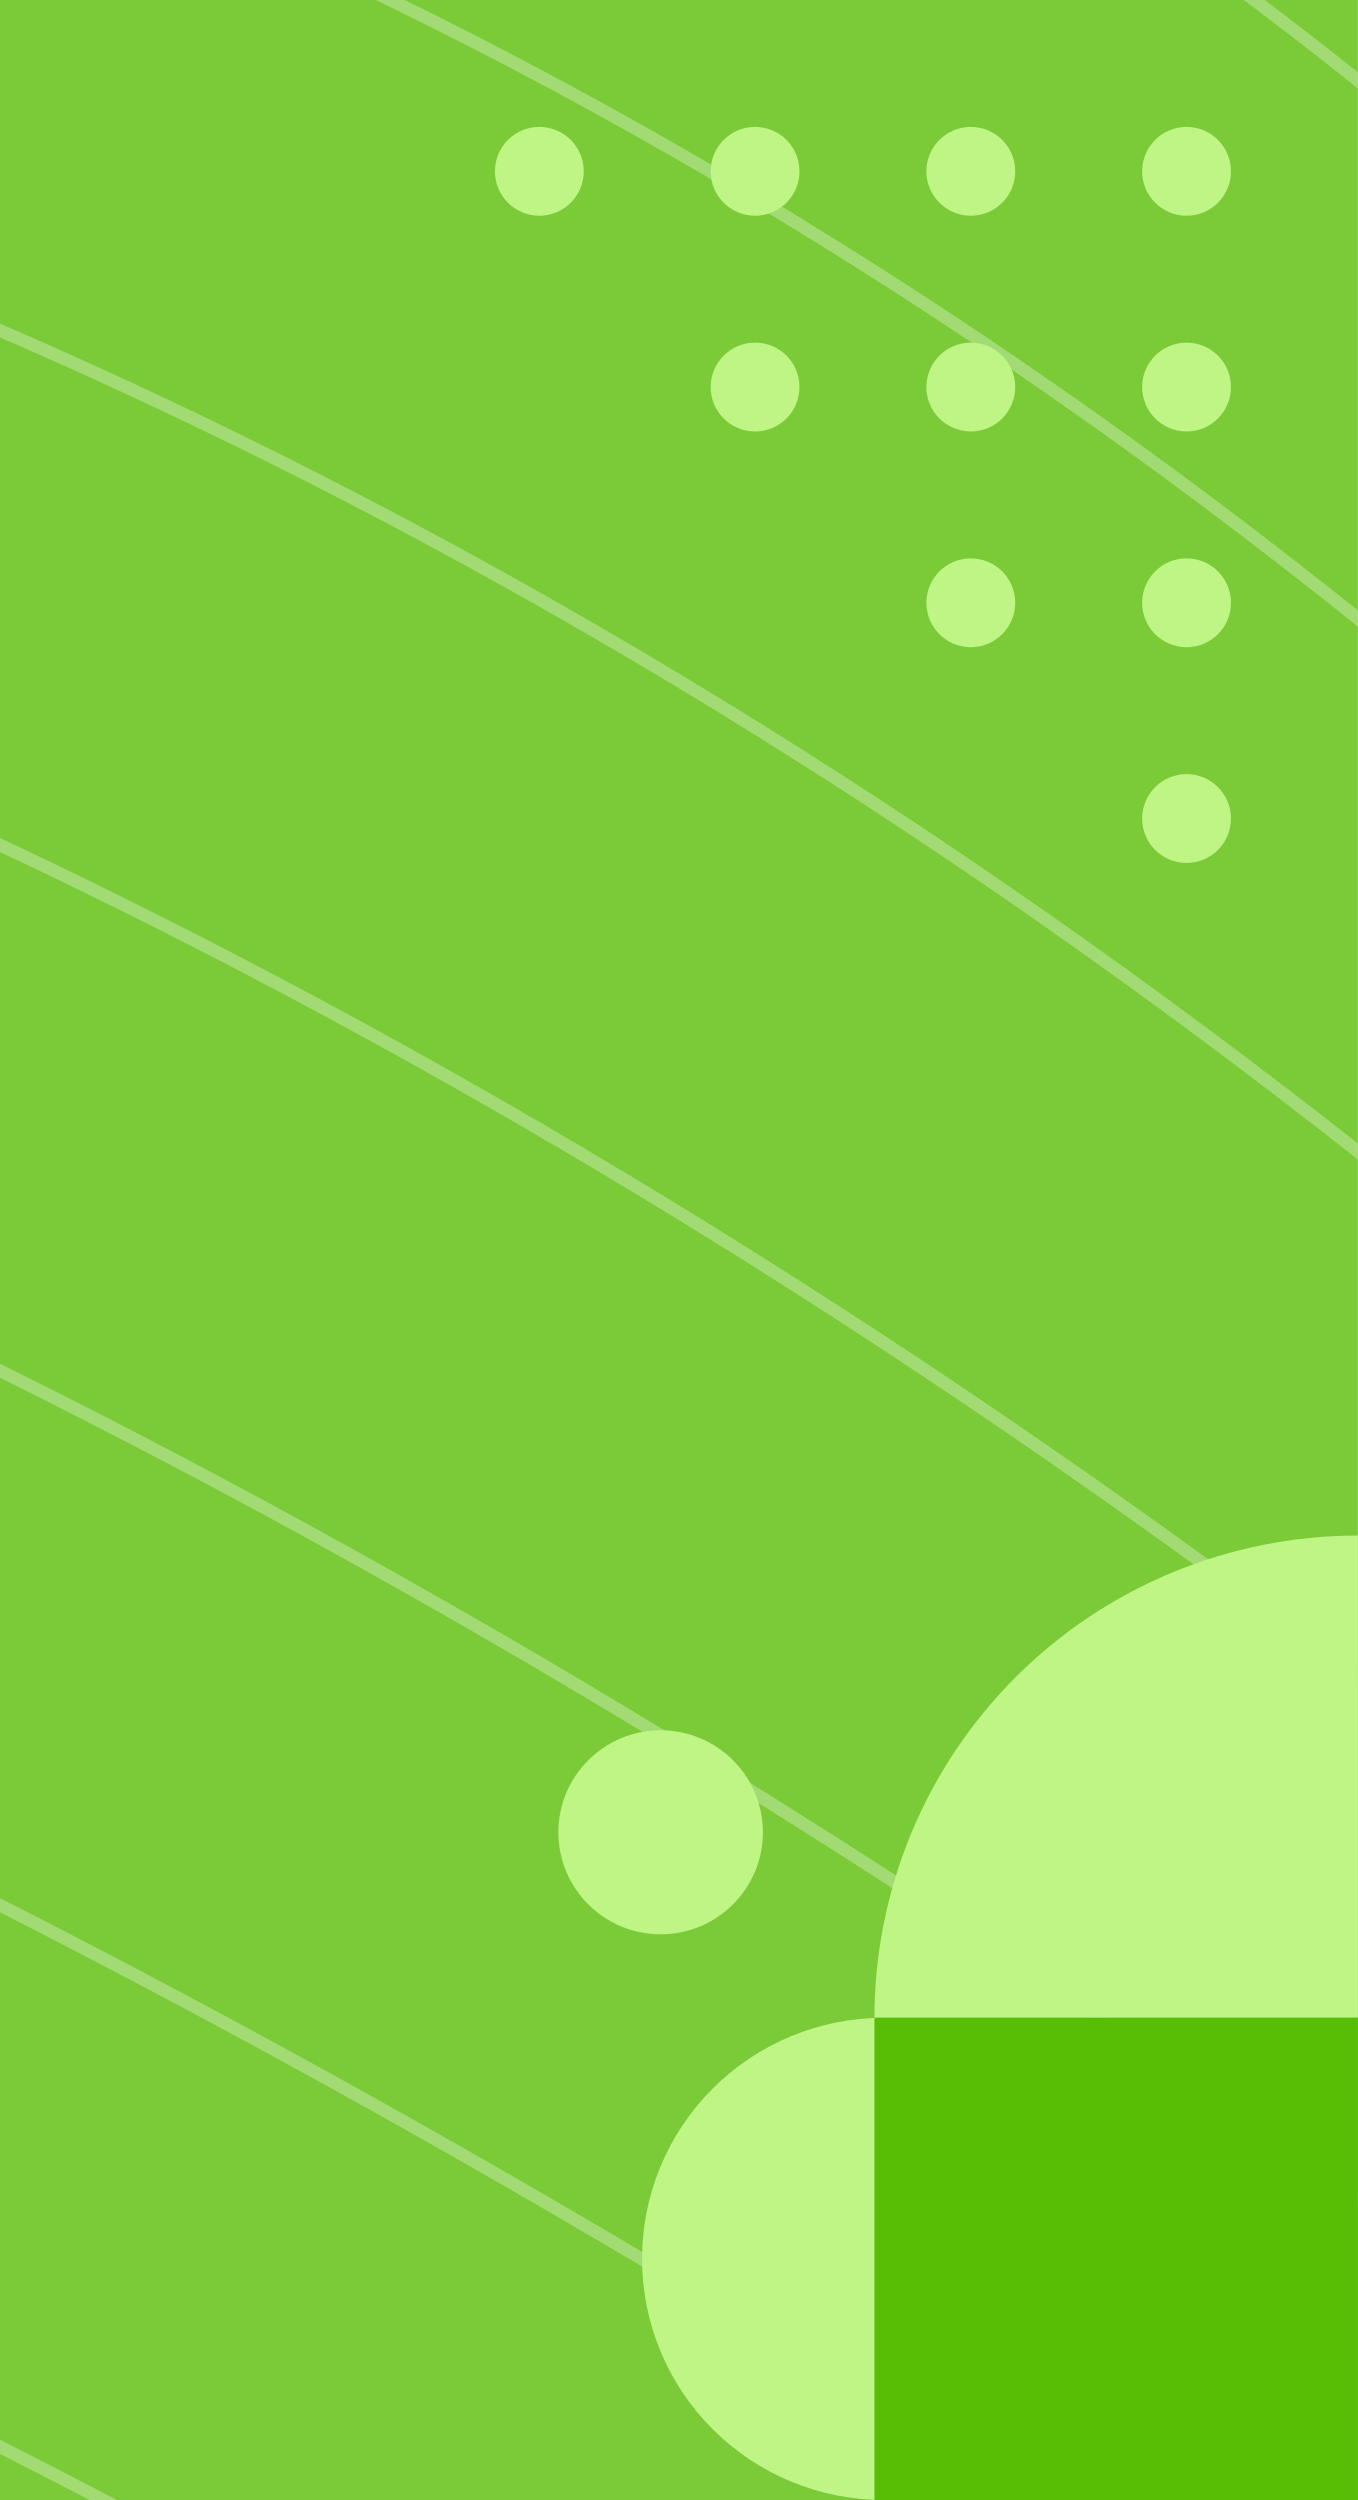
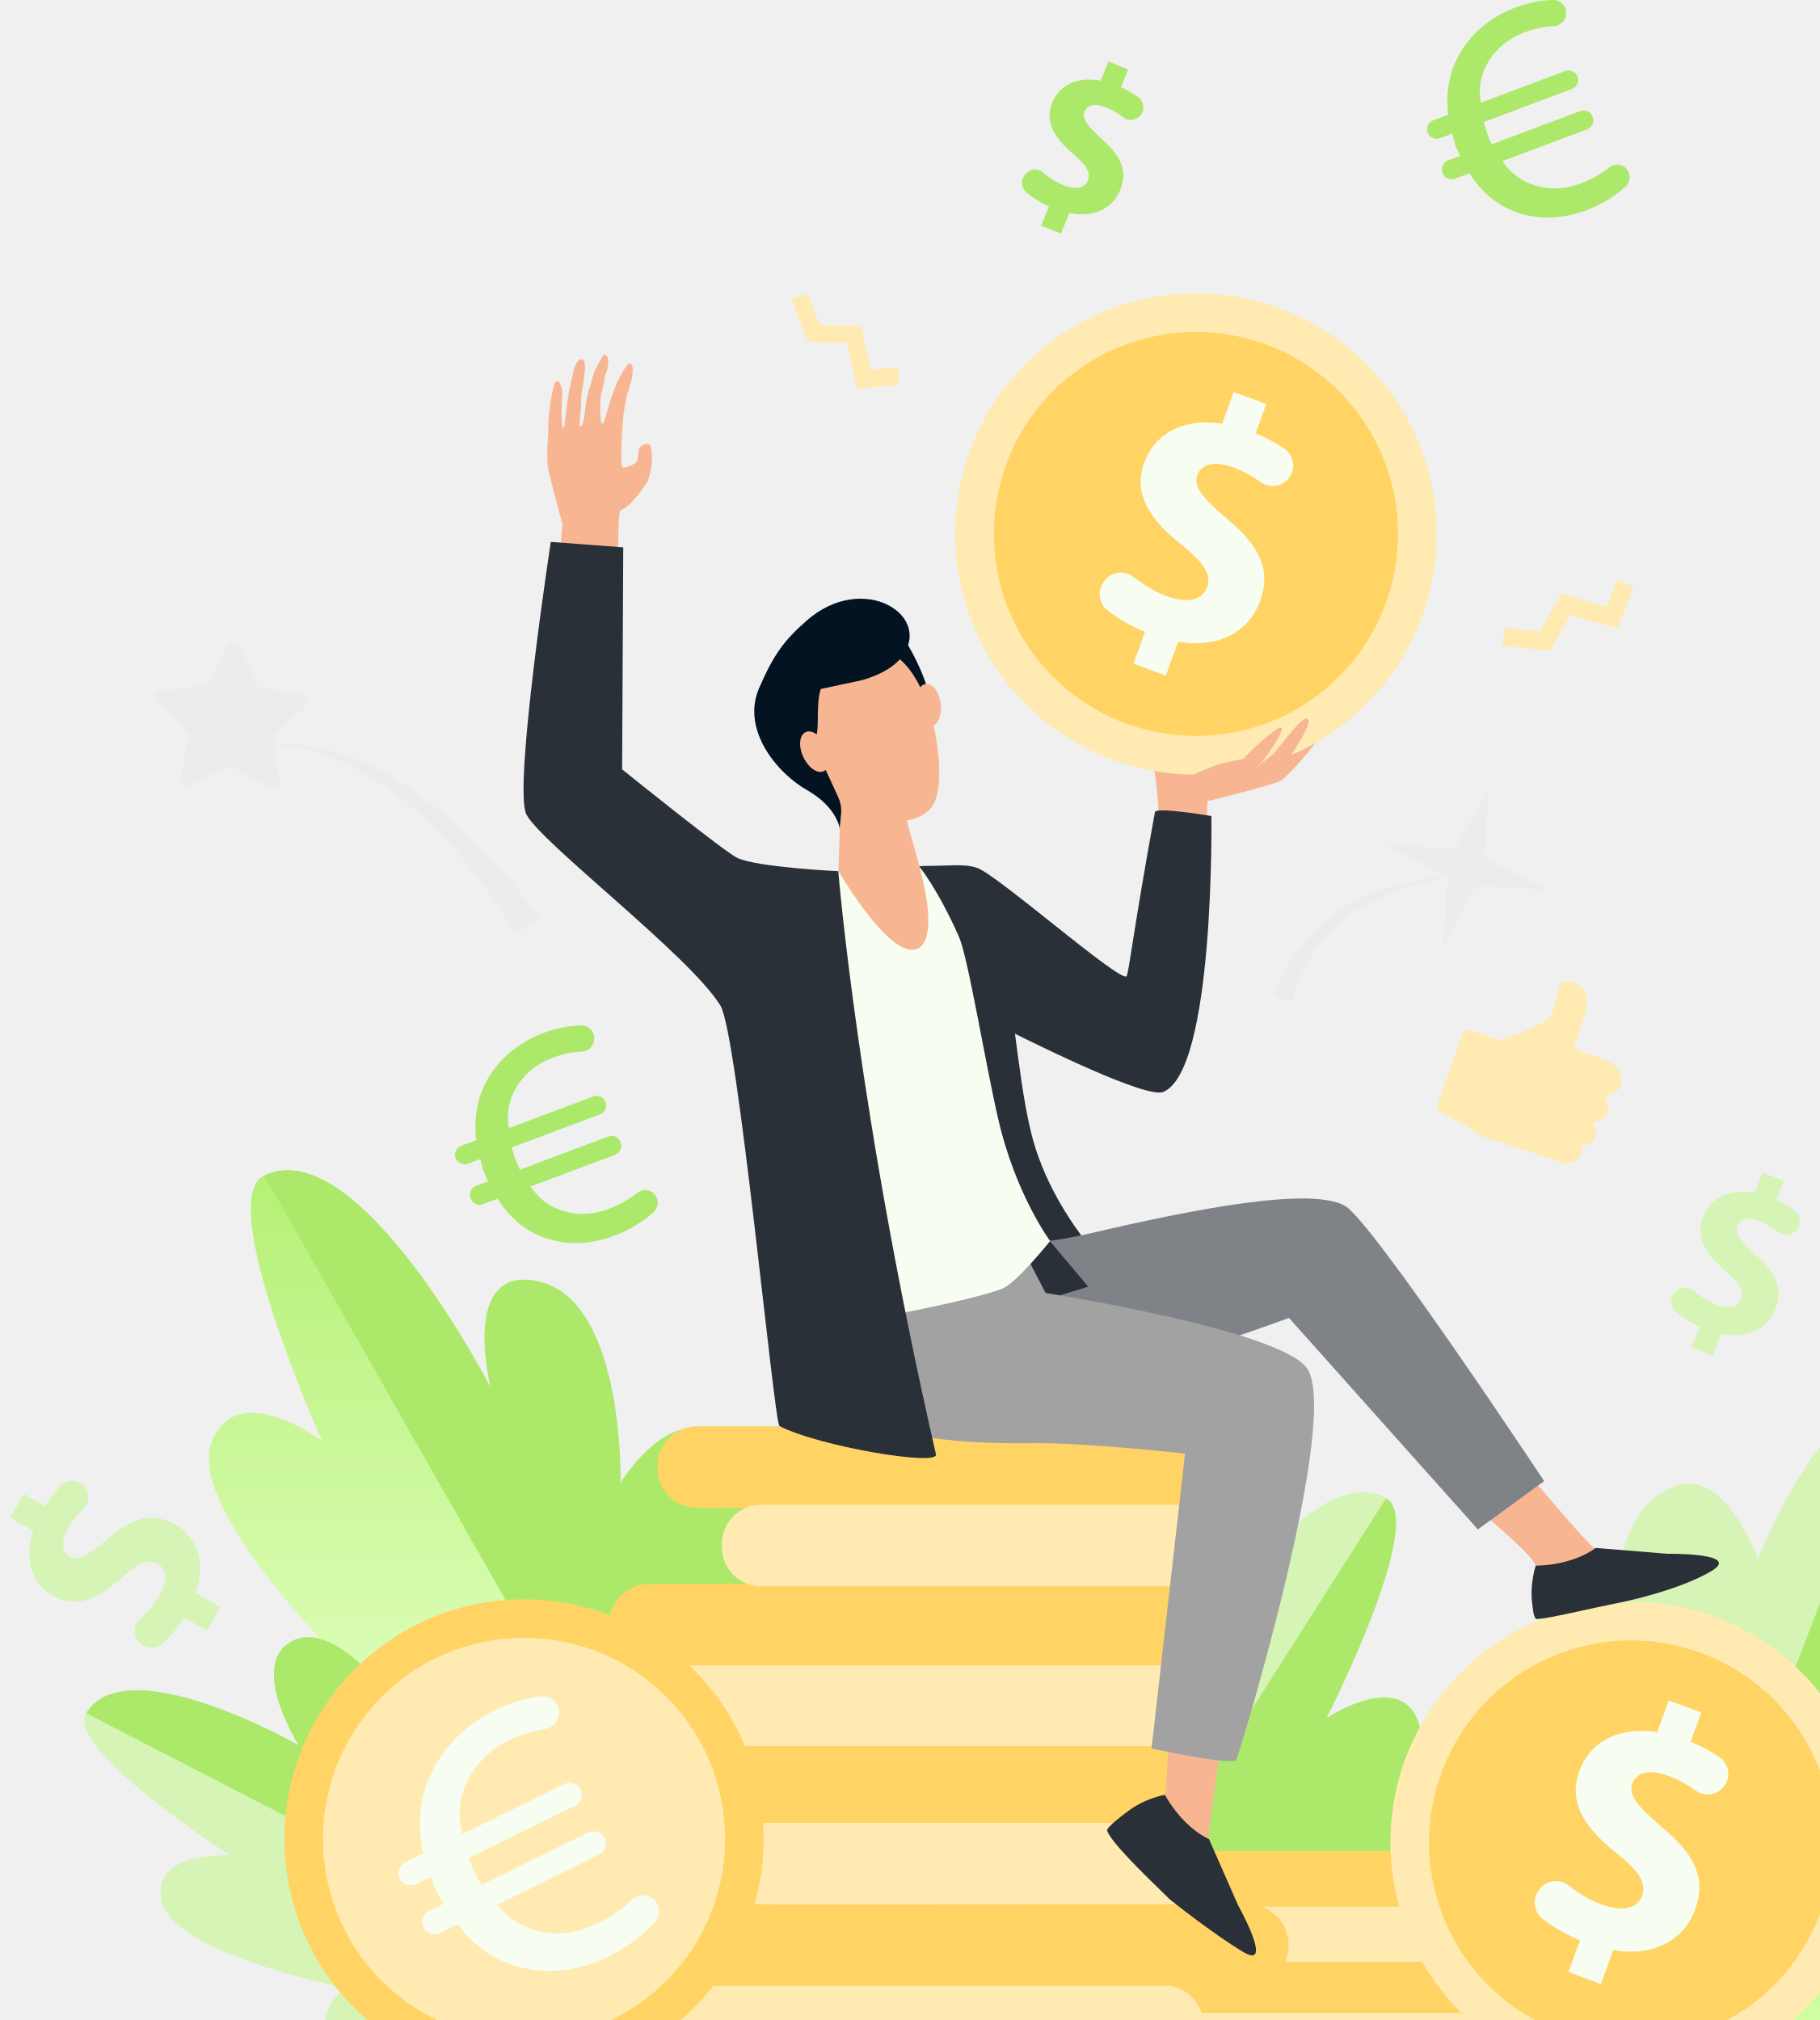
- <svg xmlns="http://www.w3.org/2000/svg" width="107" height="197" viewBox="0 0 107 197" fill="none">
-   <g clip-path="url(#clip0_1597_11070)">
-     <rect width="107" height="197" fill="#7ACB37" />
-     <g opacity="0.3">
-       <path d="M-1277.22 -147.265C-1135.15 -164.358 -838.718 -168.689 -789.489 -49.264C-727.953 100.018 -629.952 150.158 -429.391 -13.938C-228.829 -178.033 311.319 -632.715 262.318 -290.849C213.317 51.017 305.621 -131.311 436.669 -98.264" stroke="white" />
-       <path d="M-1249.87 194.601C-914.84 292.602 -1057.28 388.325 -766.698 282.346C-476.112 176.368 -325.691 172.949 100.502 390.604C526.694 608.258 487.95 411.116 567.718 220.81" stroke="white" />
-       <path d="M-1275.92 -134.211C-1132.64 -148.157 -848.028 -149.975 -799.115 -35.145C-738.481 108.12 -643.383 155.75 -445.453 -3.054C-240.605 -164.382 280.984 -597.575 254.612 -261.624C228.239 74.327 314.303 -108.707 442.909 -86.296" stroke="white" />
-       <path d="M-1274.61 -121.068C-1130.13 -131.867 -857.336 -131.172 -808.74 -20.937C-749.008 116.311 -656.813 161.432 -461.515 7.918C-252.38 -150.642 250.651 -562.346 246.906 -232.31C243.162 97.726 322.985 -86.013 449.15 -74.238" stroke="white" />
-       <path d="M-1273.31 -107.826C-1127.61 -115.477 -866.645 -112.27 -818.365 -6.629C-759.535 124.602 -670.243 167.214 -477.577 18.99C-264.155 -136.803 220.317 -527.018 239.201 -202.897C258.085 121.224 331.668 -63.22 455.391 -62.081" stroke="white" />
-       <path d="M-1272.01 -94.472C-1125.1 -98.976 -875.955 -93.257 -827.99 7.789C-770.063 133.004 -683.674 173.106 -493.64 30.173C-275.931 -122.852 189.983 -491.579 231.495 -173.373C273.007 144.834 340.349 -40.316 461.63 -49.812" stroke="white" />
-       <path d="M-1270.71 -80.993C-1122.58 -82.35 -885.263 -74.118 -837.615 22.333C-780.59 141.531 -697.104 179.123 -509.702 41.481C-287.706 -108.777 159.65 -456.015 223.79 -143.723C287.931 168.569 349.032 -17.287 467.871 -37.419" stroke="white" />
-       <path d="M-1269.4 -67.376C-1120.07 -65.586 -894.572 -54.841 -847.24 37.015C-791.117 150.197 -710.534 185.279 -525.764 52.928C-299.481 -94.563 129.316 -420.312 216.085 -113.935C302.854 192.442 357.715 5.88 474.112 -24.887" stroke="white" />
-       <path d="M-1268.1 -53.602C-1117.55 -48.664 -903.881 -35.407 -856.865 51.854C-801.644 159.019 -723.964 191.592 -541.826 64.531C-311.256 -80.192 98.983 -384.452 208.38 -83.99C317.777 216.472 366.398 29.205 480.353 -12.198" stroke="white" />
-       <path d="M-1266.8 -39.65C-1115.04 -31.565 -913.19 -15.796 -866.49 66.871C-812.172 168.02 -737.395 198.082 -557.889 76.313C-323.032 -65.643 68.648 -348.415 200.674 -53.868C332.699 240.68 375.079 52.708 486.593 0.668" stroke="white" />
-       <path d="M-1265.5 -25.497C-1112.52 -14.264 -922.499 4.018 -876.115 82.089C-822.698 177.222 -750.825 204.774 -573.95 88.296C-334.807 -50.892 38.315 -312.175 192.969 -23.543C347.622 265.089 383.762 76.412 492.834 13.737" stroke="white" />
-       <path d="M-1264.19 -11.112C-1110.01 3.268 -931.809 24.062 -885.741 97.539C-833.226 186.654 -764.256 211.697 -590.013 100.51C-346.583 -35.911 7.98 -275.706 185.262 7.012C362.544 289.73 392.444 100.347 499.073 27.036" stroke="white" />
-       <path d="M-1262.89 3.536C-1107.5 21.063 -941.117 44.37 -895.366 113.252C-843.753 196.351 -777.686 218.884 -606.075 112.987C-358.358 -20.666 -22.353 -238.972 177.557 37.831C377.467 314.634 401.126 124.546 505.314 40.599" stroke="white" />
-       <path d="M-1261.59 18.488C-1104.98 39.163 -950.426 64.981 -904.99 129.269C-854.28 206.351 -791.116 226.375 -622.137 125.768C-370.133 -5.117 -52.687 -201.934 169.852 68.954C392.39 339.842 409.809 149.048 511.555 54.465" stroke="white" />
-       <path d="M-1260.29 33.79C-1102.47 57.612 -959.736 85.943 -914.616 145.635C-864.808 216.701 -804.547 234.215 -638.2 138.9C-381.909 10.782 -83.021 -164.547 162.146 100.426C407.312 365.399 418.491 173.9 517.795 68.682" stroke="white" />
-       <path d="M-1258.98 49.497C-1099.95 76.466 -969.044 107.31 -924.241 162.407C-875.335 227.457 -817.978 242.461 -654.262 152.436C-393.684 27.085 -113.354 -126.754 154.441 132.304C422.235 391.363 427.173 199.158 524.035 83.303" stroke="white" />
-       <path d="M-1257.68 65.674C-1097.44 95.791 -978.354 129.147 -933.867 179.65C-885.863 238.683 -831.409 251.177 -670.325 166.443C-405.46 43.86 -143.689 -88.491 146.735 164.653C437.158 417.796 435.855 224.886 530.275 98.396" stroke="white" />
-       <path d="M-1256.38 82.395C-1094.93 115.659 -987.663 151.528 -943.492 197.436C-896.391 250.452 -844.84 260.437 -686.387 180.993C-417.236 61.178 -174.023 -49.685 139.028 197.544C452.08 444.773 444.537 251.157 536.515 114.031" stroke="white" />
-       <path d="M-1255.08 99.745C-1092.41 136.156 -996.972 174.537 -953.117 215.85C-906.918 262.85 -858.27 270.325 -702.449 196.173C-429.011 79.124 -204.356 -10.249 131.323 231.065C467.003 472.378 453.22 278.058 542.756 130.296" stroke="white" />
-       <path d="M-1253.78 117.818C-1089.9 157.376 -1006.28 198.27 -962.742 234.988C-917.445 275.971 -871.7 280.936 -718.511 212.075C-440.786 97.794 -234.69 29.909 123.618 265.308C481.926 500.707 461.902 305.681 548.997 147.283" stroke="white" />
-       <path d="M-1252.47 136.712C-1087.38 179.418 -1015.59 222.824 -972.368 254.947C-927.972 289.914 -885.131 292.369 -734.574 228.798C-452.562 117.285 -265.024 70.889 115.912 300.373C496.848 529.857 470.584 334.126 555.237 165.092" stroke="white" />
-       <path d="M-1251.17 165.568C-1084.87 211.422 -1024.9 257.34 -981.992 284.869C-938.499 313.819 -898.561 313.764 -750.636 255.484C-464.337 146.739 -295.358 121.831 108.207 345.401C511.771 568.97 479.267 372.533 561.477 192.863" stroke="white" />
-     </g>
-     <ellipse cx="52.058" cy="144.385" rx="8.058" ry="8.038" fill="#BEF584" />
-     <path d="M68.907 159C68.907 154.01 69.892 149.068 71.806 144.458C73.721 139.848 76.527 135.659 80.064 132.13C83.601 128.601 87.8 125.802 92.422 123.893C97.044 121.983 101.997 121 107 121V159H68.907Z" fill="#BEF584" />
-     <path d="M69.639 197C67.138 197 64.662 196.509 62.351 195.554C60.04 194.599 57.94 193.199 56.172 191.435C54.403 189.671 53 187.576 52.043 185.271C51.086 182.966 50.593 180.495 50.593 178C50.593 175.505 51.086 173.034 52.043 170.729C53 168.424 54.403 166.329 56.172 164.565C57.94 162.801 60.04 161.401 62.351 160.446C64.662 159.491 67.138 159 69.639 159V178V197Z" fill="#BEF584" />
-     <rect x="68.907" y="159" width="38.093" height="38" fill="#58BE05" />
-     <circle cx="42.5" cy="13.5" r="3.5" fill="#BEF584" />
-     <circle cx="59.5" cy="13.5" r="3.5" fill="#BEF584" />
-     <circle cx="76.5" cy="13.5" r="3.5" fill="#BEF584" />
-     <circle cx="93.5" cy="13.5" r="3.5" fill="#BEF584" />
-     <circle cx="59.5" cy="30.5" r="3.5" fill="#BEF584" />
-     <circle cx="76.5" cy="30.5" r="3.5" fill="#BEF584" />
-     <circle cx="93.5" cy="30.5" r="3.5" fill="#BEF584" />
-     <circle cx="76.5" cy="47.5" r="3.5" fill="#BEF584" />
-     <circle cx="93.5" cy="47.5" r="3.5" fill="#BEF584" />
-     <circle cx="93.5" cy="64.5" r="3.5" fill="#BEF584" />
-   </g>
+ <svg xmlns="http://www.w3.org/2000/svg" width="163" height="181" viewBox="0 0 163 181" fill="none">
+   <path d="M18.543 146.104L16.484 144.936C15.92 145.84 15.229 146.656 14.552 147.271C13.987 147.785 13.133 147.773 12.581 147.246L12.518 147.183C11.916 146.606 11.928 145.627 12.556 145.074C13.196 144.51 13.811 143.807 14.288 142.953C14.991 141.723 14.991 140.606 14.125 140.117C13.296 139.652 12.393 140.054 10.937 141.347C8.841 143.217 6.87 144.183 4.762 142.991C2.854 141.912 2.126 139.728 2.979 137.155L0.921 135.987L2.126 133.866L4.034 134.946C4.511 134.18 4.987 133.59 5.439 133.138C5.992 132.573 6.895 132.573 7.46 133.113C8.05 133.678 8.05 134.619 7.46 135.184C7.021 135.611 6.544 136.163 6.117 136.929C5.314 138.334 5.665 139.138 6.268 139.477C6.983 139.878 7.862 139.376 9.606 137.933C11.979 135.874 13.761 135.51 15.706 136.615C17.627 137.707 18.505 140.004 17.526 142.74L19.735 143.995L18.543 146.104Z" fill="#D5F4B5" />
+   <path d="M117.434 179.1C122.617 172.122 126.784 172.059 126.784 172.059C126.784 172.059 128.679 159.797 127.161 154.588C125.655 149.379 118.839 153.948 118.839 153.948C118.839 153.948 127.876 136.226 124.174 134.243C117.27 130.54 106.389 149.329 106.389 149.329C106.389 149.329 108.936 141.058 104.054 141.083C96.686 141.133 96.046 160.098 96.046 160.098C96.046 160.098 94.591 156.358 90.047 158.504C85.152 160.813 83.822 174.695 83.545 185.426H109.338C113.053 183.167 116.066 180.945 117.434 179.1Z" fill="#ACE96B" />
+   <path d="M107.293 147.823C107.293 147.823 107.594 138.397 102.712 138.422C95.344 138.472 96.047 160.098 96.047 160.098C96.047 160.098 92.972 153.973 88.428 156.119C83.445 158.466 82.843 173.816 83.044 185.426H91.616L124.174 134.242C117.271 130.54 107.293 147.823 107.293 147.823Z" fill="#D5F4B5" />
+   <path d="M147.394 184.812C147.394 184.812 170.902 187.523 176.601 185.527C182.299 183.531 178.521 180.343 178.521 180.343C178.521 180.343 190.57 178.8 191.725 175.222C192.892 171.633 187.194 171.62 187.194 171.62C187.194 171.62 199.281 164.956 197.925 162.357C195.402 157.538 181.834 164.115 181.834 164.115C181.834 164.115 186.516 160.349 183.692 158.467C179.437 155.63 171.693 166.286 171.693 166.286C171.693 166.286 172.308 163.575 168.869 163.035C162.694 162.069 147.394 184.812 147.394 184.812Z" fill="url(#paint0_linear_2050_32332)" />
+   <path d="M168.869 161.027C172.308 161.567 171.706 166.273 171.706 166.273C171.706 166.273 179.713 153.559 183.968 156.396C186.792 158.278 182.952 163.575 182.952 163.575C182.952 163.575 195.415 157.525 197.938 162.332L149.653 183.28C151.423 180.645 163.096 160.136 168.869 161.027Z" fill="#D5F4B5" />
+   <path d="M147.244 185.163C147.244 185.163 168.631 170.277 171.719 163.738C174.794 157.199 168.907 157.738 168.907 157.738C168.907 157.738 177.706 146.153 175.622 142.15C173.539 138.146 168.731 143.003 168.731 143.003C168.731 143.003 173.187 127.063 169.836 126.059C163.598 124.176 157.486 144.359 157.486 144.359C157.486 144.359 155.151 133.188 151.172 134.029C145.173 135.284 151.16 151.789 151.16 151.789C151.16 151.789 149.39 146.417 146.039 148.902C140.014 153.345 147.244 185.163 147.244 185.163Z" fill="#ACE96B" />
+   <path d="M140.177 149.128C143.955 147.346 144.708 143.581 144.708 143.581C144.708 143.581 144.733 134.242 150.732 133C154.711 132.171 157.498 139.665 157.498 139.665C157.498 139.665 163.572 124.151 169.823 126.034L147.181 184.899C146.39 181.159 135.684 151.262 140.177 149.128Z" fill="#D5F4B5" />
+   <path d="M140.653 185.199H97.515C96.134 185.199 95.03 184.082 95.03 182.714C95.03 181.334 96.147 180.229 97.515 180.229H140.653C142.034 180.229 143.138 181.346 143.138 182.714C143.138 184.082 142.034 185.199 140.653 185.199Z" fill="#FFEAB2" />
+   <path d="M148.196 180.367H105.058C103.677 180.367 102.573 179.25 102.573 177.882C102.573 176.501 103.69 175.397 105.058 175.397H148.196C149.577 175.397 150.681 176.514 150.681 177.882C150.694 179.25 149.577 180.367 148.196 180.367Z" fill="#FFD464" />
+   <path d="M142.16 175.786H99.021C97.641 175.786 96.536 174.669 96.536 173.301C96.536 171.92 97.653 170.816 99.021 170.816H142.16C143.54 170.816 144.645 171.933 144.645 173.301C144.657 174.669 143.54 175.786 142.16 175.786Z" fill="#FFEAB2" />
+   <path d="M137.126 170.828H93.988C92.607 170.828 91.503 169.711 91.503 168.343C91.503 166.962 92.62 165.858 93.988 165.858H137.126C138.507 165.858 139.612 166.975 139.612 168.343C139.624 169.711 138.507 170.828 137.126 170.828Z" fill="#FFD464" />
+   <path d="M146.126 186.643C158.035 186.643 167.689 176.989 167.689 165.08C167.689 153.172 158.035 143.518 146.126 143.518C134.218 143.518 124.563 153.172 124.563 165.08C124.563 176.989 134.218 186.643 146.126 186.643Z" fill="#FFEAB2" />
+   <path d="M162.645 172.478C166.725 163.353 162.636 152.648 153.511 148.567C144.386 144.487 133.681 148.577 129.6 157.702C125.52 166.827 129.61 177.532 138.735 181.612C147.86 185.692 158.565 181.603 162.645 172.478Z" fill="#FFD464" />
+   <path d="M140.515 176.703L141.544 173.866C140.277 173.339 139.109 172.649 138.193 171.934C137.428 171.331 137.264 170.252 137.804 169.448L137.867 169.348C138.469 168.469 139.699 168.281 140.528 168.946C141.381 169.624 142.398 170.252 143.565 170.678C145.272 171.293 146.678 171.055 147.104 169.863C147.519 168.72 146.816 167.666 144.883 166.11C142.071 163.876 140.427 161.591 141.482 158.692C142.435 156.056 145.034 154.676 148.46 155.203L149.489 152.366L152.414 153.433L151.46 156.069C152.527 156.508 153.368 156.985 154.045 157.449C154.874 158.027 155.074 159.156 154.51 159.985C153.92 160.838 152.74 161.052 151.899 160.437C151.271 159.972 150.468 159.495 149.401 159.106C147.456 158.403 146.527 159.006 146.226 159.847C145.862 160.838 146.69 161.842 148.887 163.725C151.987 166.273 152.828 168.432 151.849 171.13C150.882 173.791 148.171 175.385 144.519 174.732L143.414 177.782L140.515 176.703Z" fill="#F7FDF0" />
+   <path d="M68.334 184.322C68.334 184.322 34.81 167.792 29.049 159.182C23.288 150.559 31.76 150.07 31.76 150.07C31.76 150.07 16.799 135.523 18.907 129.398C21.016 123.273 28.86 129.122 28.86 129.122C28.86 129.122 19.133 107.471 23.677 105.325C32.124 101.321 43.972 124.352 43.972 124.352C43.972 124.352 41.424 114.349 47.248 114.676C56.021 115.165 55.657 137.807 55.657 137.807C55.657 137.807 56.649 129.122 61.933 131.946C71.409 137.004 68.334 184.322 68.334 184.322Z" fill="url(#paint1_linear_2050_32332)" />
+   <path d="M63.84 128.444C59.711 126.147 55.594 132.849 55.594 132.849C55.594 132.849 56.008 115.165 47.235 114.675C41.423 114.349 43.959 124.352 43.959 124.352C43.959 124.352 32.111 101.321 23.664 105.324L68.358 183.957C68.685 178.473 72.011 132.987 63.84 128.444Z" fill="#ACE96B" />
+   <path d="M67.467 184.534C67.467 184.534 40.055 187.936 32.951 184.911C25.847 181.874 30.943 178.133 30.943 178.133C30.943 178.133 15.706 175.134 14.526 170.465C13.346 165.795 20.626 166.247 20.626 166.247C20.626 166.247 5.765 156.696 7.723 153.508C11.363 147.571 28.119 157.123 28.119 157.123C28.119 157.123 22.458 151.914 26.224 149.755C31.897 146.492 40.871 160.762 40.871 160.762C40.871 160.762 40.319 157.248 44.762 156.859C52.719 156.156 67.467 184.534 67.467 184.534Z" fill="#D5F4B5" />
+   <path d="M44.925 154.299C40.482 154.688 40.859 160.763 40.859 160.763C40.859 160.763 31.721 143.856 26.048 147.107C22.283 149.266 26.738 156.37 26.738 156.37C26.738 156.37 11.351 147.571 7.711 153.508L67.542 184.384C65.509 180.832 52.368 153.646 44.925 154.299Z" fill="#ACE96B" />
+   <path d="M144.908 51.907L143.929 54.342L139.837 53.2L137.967 56.588L134.766 56.237L134.578 57.856L138.871 58.32L140.64 55.12L144.895 56.3L146.364 52.635L144.908 51.907Z" fill="#FFEAB2" />
+   <path d="M151.541 120.72L152.272 118.892C151.468 118.524 150.718 118.037 150.143 117.55C149.658 117.146 149.576 116.43 149.951 115.924L149.996 115.86C150.408 115.3 151.212 115.199 151.733 115.658C152.263 116.126 152.912 116.558 153.661 116.861C154.749 117.302 155.672 117.183 155.973 116.411C156.266 115.676 155.836 114.969 154.612 113.913C152.839 112.388 151.833 110.863 152.583 108.998C153.259 107.308 154.977 106.463 157.189 106.885L157.92 105.057L159.794 105.82L159.117 107.51C159.803 107.822 160.333 108.153 160.762 108.474C161.283 108.869 161.393 109.613 161 110.137C160.598 110.679 159.83 110.789 159.3 110.367C158.907 110.054 158.386 109.724 157.719 109.448C156.476 108.943 155.855 109.32 155.644 109.862C155.388 110.495 155.9 111.175 157.28 112.443C159.236 114.17 159.73 115.603 159.035 117.33C158.35 119.039 156.558 120.012 154.2 119.507L153.414 121.473L151.541 120.72Z" fill="#D5F4B5" />
+   <path d="M93.276 20.22L93.966 18.504C93.207 18.159 92.5 17.701 91.957 17.244C91.499 16.865 91.422 16.192 91.775 15.717L91.819 15.657C92.207 15.131 92.966 15.036 93.457 15.467C93.958 15.907 94.57 16.313 95.277 16.597C96.304 17.011 97.175 16.899 97.46 16.175C97.736 15.485 97.33 14.82 96.174 13.829C94.501 12.397 93.552 10.965 94.26 9.214C94.898 7.627 96.519 6.833 98.607 7.23L99.297 5.513L101.065 6.229L100.427 7.816C101.074 8.11 101.574 8.42 101.98 8.722C102.471 9.093 102.575 9.792 102.204 10.283C101.824 10.792 101.1 10.896 100.599 10.499C100.229 10.206 99.737 9.895 99.107 9.636C97.934 9.162 97.348 9.516 97.149 10.025C96.908 10.62 97.391 11.258 98.693 12.448C100.539 14.07 101.005 15.416 100.349 17.037C99.702 18.642 98.012 19.556 95.786 19.081L95.044 20.927L93.276 20.22Z" fill="#ACE96B" />
+   <path d="M104.18 185.175H53.511C51.49 185.175 49.858 183.544 49.858 181.523C49.858 179.502 51.49 177.871 53.511 177.871H104.18C106.201 177.871 107.832 179.502 107.832 181.523C107.832 183.544 106.201 185.175 104.18 185.175Z" fill="#FFEAB2" />
+   <path d="M111.797 177.946H64.09C62.07 177.946 60.438 176.314 60.438 174.293C60.438 172.273 62.07 170.641 64.09 170.641H111.797C113.818 170.641 115.45 172.273 115.45 174.293C115.45 176.302 113.818 177.946 111.797 177.946Z" fill="#FFD464" />
+   <path d="M104.995 170.628H59.371C57.401 170.628 55.794 169.034 55.794 167.051V166.888C55.794 164.918 57.388 163.311 59.371 163.311H105.007C106.978 163.311 108.584 164.905 108.584 166.888V167.051C108.572 169.022 106.978 170.628 104.995 170.628Z" fill="#FFEAB2" />
+   <path d="M104.958 163.336H59.108C57.175 163.336 55.594 161.767 55.594 159.822V159.533C55.594 157.6 57.163 156.019 59.108 156.019H104.958C106.89 156.019 108.472 157.588 108.472 159.533V159.822C108.459 161.767 106.89 163.336 104.958 163.336Z" fill="#FFD464" />
+   <path d="M106.463 156.458H60.2C58.179 156.458 56.547 154.826 56.547 152.806C56.547 150.785 58.179 149.153 60.2 149.153H106.463C108.484 149.153 110.116 150.785 110.116 152.806C110.116 154.814 108.484 156.458 106.463 156.458Z" fill="#FFEAB2" />
+   <path d="M104.468 149.229H58.204C56.183 149.229 54.552 147.597 54.552 145.576C54.552 143.555 56.183 141.924 58.204 141.924H104.468C106.489 141.924 108.12 143.555 108.12 145.576C108.12 147.597 106.489 149.229 104.468 149.229Z" fill="#FFD464" />
+   <path d="M106.79 135.108H62.472C60.489 135.108 58.895 133.502 58.895 131.531V131.381C58.895 129.398 60.502 127.804 62.472 127.804H106.79C108.773 127.804 110.367 129.41 110.367 131.381V131.531C110.367 133.502 108.761 135.108 106.79 135.108Z" fill="#FFD464" />
+   <path d="M110.756 142.137H68.183C66.237 142.137 64.668 140.568 64.668 138.623V138.347C64.668 136.401 66.237 134.833 68.183 134.833H110.756C112.702 134.833 114.271 136.401 114.271 138.347V138.623C114.271 140.568 112.702 142.137 110.756 142.137Z" fill="#FFEAB2" />
+   <path d="M46.946 186.23C58.799 186.23 68.408 176.621 68.408 164.767C68.408 152.914 58.799 143.305 46.946 143.305C35.093 143.305 25.483 152.914 25.483 164.767C25.483 176.621 35.093 186.23 46.946 186.23Z" fill="#FFD464" />
+   <path d="M59.157 151.525C66.475 158.265 66.927 169.662 60.187 176.979C53.447 184.297 42.05 184.748 34.733 178.008C27.416 171.268 26.964 159.872 33.704 152.555C40.444 145.237 51.84 144.785 59.157 151.525Z" fill="#FFEAB2" />
+   <path d="M58.757 170.39C59.171 170.93 59.146 171.695 58.682 172.21C57.791 173.214 56.335 174.419 54.502 175.322C51.829 176.64 48.741 177.042 45.842 176.05C44.022 175.435 42.303 174.168 40.997 172.436L39.416 173.214C38.876 173.477 38.223 173.251 37.96 172.712L37.935 172.674C37.671 172.134 37.897 171.482 38.437 171.218L39.742 170.578C39.479 170.151 39.303 169.888 39.177 169.649C38.977 169.248 38.776 168.733 38.6 168.168L37.257 168.821C36.717 169.084 36.065 168.859 35.801 168.319C35.538 167.779 35.763 167.126 36.303 166.863L37.922 166.06C37.458 163.976 37.533 161.868 38.148 160.06C39.202 156.973 41.524 154.626 44.323 153.245C45.955 152.442 47.336 152.115 48.453 152.002C49.231 151.914 49.946 152.467 50.059 153.245V153.27C50.172 154.073 49.607 154.826 48.804 154.927C47.888 155.052 46.808 155.341 45.591 155.943C43.809 156.822 42.303 158.265 41.55 160.349C41.135 161.554 41.022 162.972 41.437 164.328L50.574 159.847C51.114 159.583 51.766 159.809 52.03 160.349C52.293 160.889 52.067 161.541 51.528 161.805L41.989 166.486C42.164 166.951 42.34 167.415 42.491 167.704C42.667 168.068 42.855 168.432 43.131 168.896L52.695 164.202C53.247 163.939 53.912 164.164 54.176 164.704C54.44 165.256 54.214 165.922 53.674 166.185L44.524 170.678C45.39 171.72 46.457 172.448 47.536 172.825C49.695 173.528 51.603 173.302 53.624 172.298C54.866 171.695 55.87 170.93 56.611 170.202C57.239 169.637 58.243 169.712 58.757 170.39Z" fill="#F7FDF0" />
+   <path d="M58.757 107.17C59.045 107.634 58.958 108.224 58.556 108.601C57.778 109.329 56.535 110.17 55.017 110.735C52.795 111.563 50.335 111.651 48.126 110.634C46.745 110.007 45.478 108.877 44.574 107.408L43.269 107.898C42.829 108.061 42.327 107.835 42.164 107.396L42.152 107.358C41.988 106.919 42.214 106.417 42.654 106.254L43.733 105.852C43.557 105.501 43.444 105.275 43.369 105.074C43.243 104.735 43.13 104.321 43.03 103.856L41.926 104.271C41.486 104.434 40.984 104.208 40.821 103.769C40.658 103.329 40.884 102.827 41.323 102.664L42.666 102.162C42.453 100.48 42.679 98.823 43.306 97.443C44.373 95.083 46.394 93.414 48.703 92.548C50.059 92.046 51.163 91.895 52.067 91.883C52.694 91.87 53.209 92.359 53.234 92.987V93.012C53.259 93.665 52.757 94.204 52.117 94.23C51.377 94.255 50.511 94.405 49.507 94.782C48.026 95.334 46.733 96.363 45.98 97.945C45.566 98.874 45.365 99.978 45.591 101.083L53.146 98.246C53.586 98.083 54.088 98.309 54.251 98.748C54.414 99.187 54.188 99.689 53.749 99.853L45.854 102.815C45.955 103.191 46.068 103.58 46.155 103.819C46.268 104.12 46.381 104.421 46.57 104.81L54.477 101.836C54.929 101.66 55.443 101.898 55.606 102.35C55.782 102.802 55.544 103.317 55.092 103.48L47.523 106.316C48.126 107.208 48.904 107.86 49.745 108.237C51.389 108.952 52.92 108.927 54.59 108.3C55.619 107.91 56.46 107.383 57.112 106.881C57.615 106.455 58.393 106.593 58.757 107.17Z" fill="#ACE96B" />
+   <path d="M145.83 15.288C146.118 15.752 146.03 16.342 145.629 16.718C144.851 17.446 143.608 18.287 142.089 18.852C139.868 19.68 137.408 19.768 135.199 18.752C133.818 18.124 132.55 16.994 131.647 15.526L130.341 16.015C129.902 16.179 129.4 15.953 129.237 15.514L129.224 15.476C129.061 15.037 129.287 14.534 129.726 14.371L130.806 13.97C130.63 13.618 130.517 13.392 130.442 13.191C130.316 12.853 130.203 12.438 130.103 11.974L128.998 12.388C128.559 12.551 128.057 12.325 127.894 11.886C127.731 11.447 127.957 10.945 128.396 10.782L129.739 10.28C129.526 8.598 129.751 6.941 130.379 5.56C131.446 3.201 133.467 1.531 135.776 0.665C137.132 0.163 138.236 0.013 139.14 0C139.767 -0.012 140.282 0.477 140.307 1.105V1.13C140.332 1.782 139.83 2.322 139.19 2.347C138.449 2.372 137.583 2.523 136.579 2.9C135.098 3.452 133.805 4.481 133.052 6.062C132.638 6.991 132.437 8.096 132.663 9.2L140.219 6.364C140.658 6.201 141.16 6.426 141.324 6.866C141.487 7.305 141.261 7.807 140.822 7.97L132.927 10.932C133.027 11.309 133.14 11.698 133.228 11.936C133.341 12.238 133.454 12.539 133.642 12.928L141.55 9.953C142.001 9.778 142.516 10.016 142.679 10.468C142.855 10.92 142.616 11.434 142.165 11.598L134.596 14.434C135.199 15.325 135.977 15.978 136.818 16.354C138.462 17.07 139.993 17.045 141.663 16.417C142.692 16.028 143.533 15.501 144.185 14.999C144.7 14.572 145.478 14.71 145.83 15.288Z" fill="#ACE96B" />
+   <path d="M80.496 32.904L77.998 33.155L77.157 29.189L73.467 29.114L72.337 26.252L70.894 26.817L72.388 30.645L75.889 30.72L76.768 34.85L80.521 34.461L80.496 32.904Z" fill="#FFEAB2" />
+   <path d="M131.692 92.309L134.352 93.188C134.352 93.188 138.582 91.82 138.996 90.954C139.411 90.088 139.536 88.004 140.126 87.942C140.728 87.879 141.896 88.08 142.172 89.51C142.373 90.552 140.854 93.552 141.092 93.866C141.243 94.067 142.762 94.619 143.879 94.995C144.607 95.246 145.146 95.899 145.259 96.677C145.335 97.204 145.033 97.719 144.544 97.907L143.778 98.209L144.029 98.999C144.218 99.589 143.891 100.217 143.301 100.417L142.711 100.618L142.9 101.095C143.138 101.71 142.799 102.426 142.159 102.601L141.645 102.752L141.67 102.89C141.758 103.467 141.394 104.02 140.841 104.17L140.327 104.308L133.223 101.961C132.558 101.748 131.943 101.384 131.428 100.92L129.068 99.677C128.817 99.539 128.704 99.238 128.792 98.962L130.976 92.661C131.064 92.385 131.39 92.222 131.692 92.309Z" fill="#FFEAB2" />
+   <path opacity="0.6" d="M46.218 83.724C46.18 83.624 45.352 82.193 44.273 80.649C39.265 73.432 31.822 66.466 23.111 66.73V66.68C27.052 66.253 30.918 67.295 34.307 69.165C39.905 72.177 45.352 77.925 48.327 82.343L46.218 83.724Z" fill="#E7EAEB" />
+   <path d="M103.553 74.713C103.553 74.713 103.804 74.198 103.792 73.006C103.766 71.525 103.478 69.303 103.415 69.103C103.302 68.751 108.084 67.245 108.084 67.245C108.084 67.245 115.753 66.856 116.882 66.002C118.025 65.149 118.979 64.797 118.451 65.676C117.485 67.283 115.238 69.63 114.749 69.956C114.247 70.282 108.297 71.776 108.197 71.776C108.097 71.776 108.122 75.516 108.122 75.516L103.553 74.713Z" fill="#F7B691" />
+   <path d="M108.522 73.119C108.522 73.119 103.564 72.278 103.464 72.768C101.455 83.75 101.117 87.377 100.903 87.49C100.15 87.879 89.344 78.403 87.561 77.776C86.708 77.475 85.779 77.525 84.888 77.55C82.767 77.613 83.482 77.562 82.365 77.613C82.302 77.613 82.265 77.625 82.265 77.625L82.277 79.621C84.674 81.767 90.147 114.362 90.611 114.35C91.126 114.325 101.945 117.048 101.757 116.132C101.732 115.981 94.414 110.007 92.343 101.372C91.653 98.473 91.302 95.36 90.925 92.624C93.335 93.829 102.723 98.448 104.204 97.845C108.848 95.962 108.522 73.119 108.522 73.119Z" fill="#2A3037" />
+   <path d="M127.161 130.993C127.161 130.993 137.227 138.875 137.566 140.281C138.055 142.289 147.268 139.653 145.046 139.239C144.531 139.139 142.9 138.724 142.762 138.662C142.046 138.273 133.085 127.479 133.085 127.479L127.161 130.993Z" fill="#F7B691" />
+   <path d="M149.376 139.226L142.95 138.699C142.95 138.699 141.117 140.217 137.578 140.293C137.578 140.293 137.013 141.912 137.277 143.794C137.327 144.121 137.377 145.1 137.703 145.075C138.896 144.999 142.059 144.209 145.661 143.481C145.661 143.481 150.506 142.451 153.304 140.782C156.116 139.125 149.376 139.226 149.376 139.226Z" fill="#2A3037" />
+   <path d="M82.052 111.199C82.052 111.199 89.419 112.442 97.577 110.534C107.016 108.325 117.446 106.292 120.508 108.061C122.968 109.492 138.331 132.712 138.331 132.712L132.394 137.042L115.475 118.09C115.475 118.09 93.887 126.06 89.043 125.169C77.997 123.173 77.847 114.35 82.052 111.199Z" fill="#7F8387" />
+   <path d="M90.109 106.518L97.489 115.291L83.796 119.458L82.051 111.199L90.109 106.518Z" fill="#2A3037" />
+   <path d="M105.108 146.569C105.108 146.569 104.656 158.743 104.38 160.814C104.104 162.873 109.551 169.048 108.848 166.902C108.685 166.412 108.271 164.768 108.271 164.617C108.271 163.802 110.291 149.907 110.291 149.907L105.108 146.569Z" fill="#F7B691" />
+   <path d="M110.906 170.704L108.308 164.793C108.308 164.793 106.099 163.902 104.355 160.827C104.355 160.827 102.673 161.09 101.129 162.232C100.865 162.433 99.058 163.739 99.183 164.052C99.648 165.169 102.095 167.567 104.781 170.177C104.781 170.177 108.584 173.24 111.383 174.909C114.195 176.578 110.906 170.704 110.906 170.704Z" fill="#2A3037" />
+   <path d="M117.056 122.558C114.483 119.119 93.673 115.856 93.673 115.856L87.875 104.698L75.047 112.605C75.047 112.605 76.328 122.809 77.294 125.545C78.574 129.185 87.197 129.361 92.468 129.311C97.313 129.26 106.162 130.252 106.162 130.252L103.162 156.66C103.162 156.66 109.048 158.003 110.705 157.777C110.881 157.764 120.257 126.838 117.056 122.558Z" fill="#A2A2A2" />
+   <path d="M82.353 77.65L75.111 78.052C75.111 78.052 74.947 78.115 74.897 78.115C74.307 78.228 74.847 99.314 75.374 107.196C75.901 115.078 76.968 118.379 76.968 118.379C76.968 118.379 86.783 116.634 89.795 115.467C91.05 114.978 94.075 111.2 94.075 111.2C94.075 111.2 90.988 107.045 89.431 100.293C88.227 95.084 86.745 85.859 85.904 83.926C83.934 79.508 82.353 77.65 82.353 77.65Z" fill="#F7FDF0" />
+   <path d="M75.312 71.663L75.111 78.052C75.111 78.052 79.792 86.122 82.202 85.005C84.223 84.064 82.428 77.914 82.428 77.914C82.428 77.914 82.077 76.508 81.6 74.889C81.261 73.759 80.985 72.529 80.997 71.638C81.048 69.454 75.312 71.663 75.312 71.663Z" fill="#F7B691" />
+   <path d="M80.91 57.092C80.91 57.092 83.294 60.694 83.47 63.719C83.646 66.744 83.006 68.815 83.006 68.815L75.337 59.652L80.91 57.092Z" fill="#031322" />
+   <path d="M84.274 63.091C84.387 64.158 83.973 65.061 83.358 65.124C82.743 65.187 82.153 64.384 82.04 63.317C81.927 62.25 82.341 61.346 82.956 61.284C83.584 61.221 84.161 62.037 84.274 63.091Z" fill="#F7B691" />
+   <path d="M72.878 61.12C72.702 61.083 72.715 69.906 75.275 71.977C77.836 74.048 82.279 74.236 83.584 72.14C85.015 69.831 83.659 60.531 79.856 58.56C76.041 56.59 72.878 61.12 72.878 61.12Z" fill="#F7B691" />
+   <path d="M72.224 55.648C70.279 57.355 69.325 58.61 68.007 61.647C66.388 65.388 69.601 69.266 72.3 70.797C74.998 72.341 75.224 74.224 75.224 74.224L75.337 73.044C75.45 72.128 75.174 71.613 74.923 71.061C74.697 70.571 73.956 68.889 73.668 68.438C72.902 67.27 72.764 67.007 73.128 65.902C73.417 65.049 73.078 63.154 73.53 61.735L77.169 60.957C77.169 60.957 79.441 60.405 80.596 59.087C83.897 55.297 77.37 51.054 72.224 55.648Z" fill="#031322" />
+   <path d="M74.008 66.881C74.46 67.848 74.359 68.839 73.794 69.103C73.23 69.366 72.414 68.789 71.962 67.823C71.51 66.856 71.61 65.865 72.175 65.601C72.74 65.337 73.556 65.915 74.008 66.881Z" fill="#F7B691" />
+   <path opacity="0.6" d="M25.045 70.044L24.455 65.977L27.467 63.191C27.806 62.877 27.643 62.3 27.178 62.225L23.137 61.534L21.417 57.807C21.217 57.38 20.627 57.367 20.401 57.782L18.493 61.409L14.414 61.898C13.949 61.949 13.749 62.513 14.075 62.852L16.937 65.789L16.133 69.818C16.046 70.282 16.522 70.646 16.937 70.433L20.614 68.613L24.191 70.621C24.618 70.847 25.107 70.508 25.045 70.044Z" fill="#E7EAEB" />
+   <path d="M49.23 42.556C49.644 44.251 50.384 46.937 50.384 46.937C50.321 47.677 50.108 50.74 49.844 54.505L55.38 52.296C55.38 52.296 55.317 46.171 55.555 45.795C55.769 45.481 56.12 45.87 57.815 43.448C58.304 42.745 58.392 41.502 58.392 41.502C58.392 41.502 58.492 39.958 58.141 39.82C57.789 39.682 57.4 39.908 57.275 40.172C57.149 40.435 57.187 41.063 57.061 41.327C56.936 41.59 56.133 41.916 55.794 41.891C55.455 41.879 55.831 37.335 55.831 37.335C55.831 37.335 56.02 36.042 56.12 35.628C56.195 35.264 56.534 34.222 56.534 34.222C56.534 34.222 56.923 32.691 56.446 32.578C56.17 32.516 55.455 33.746 54.965 35.063C54.438 36.482 54.137 37.988 53.986 37.963C53.635 37.913 53.823 35.428 53.823 35.428C53.823 35.428 54.175 34.285 54.162 33.746C54.488 33.093 54.714 31.863 54.124 31.762C54.011 31.75 53.246 33.294 53.246 33.294C53.246 33.294 52.945 34.386 52.769 34.9C52.455 35.804 52.405 37.222 52.242 37.85C52.104 38.377 51.978 38.151 51.928 38.176C51.89 38.189 51.966 37.473 52.041 36.482C52.079 35.98 52.028 35.402 52.166 34.838C52.292 34.31 52.367 33.557 52.405 33.105C52.505 31.813 51.69 31.951 51.413 33.131C51.3 33.582 51.2 34.072 51.087 34.561C50.648 36.494 50.66 38.352 50.459 38.364C50.183 38.389 50.372 35.001 50.372 35.001C50.372 35.001 49.957 33.131 49.543 34.863C49.066 36.883 49.117 38.528 49.117 38.603C49.167 39.092 48.815 40.862 49.23 42.556Z" fill="#F7B691" />
+   <path d="M75.099 78.064C75.099 78.064 67.933 77.725 66.075 76.884C64.958 76.382 55.733 68.939 55.733 68.939L55.833 49.046L49.344 48.556C49.344 48.556 45.981 70.546 47.148 72.956C48.353 75.441 61.845 85.67 64.544 90.113C66.1 92.674 69.338 127.465 69.828 127.779C73.317 129.599 84.111 131.407 83.848 130.315C76.857 99.84 75.099 78.064 75.099 78.064Z" fill="#2A3037" />
+   <path d="M122.385 63.091C130.806 54.67 130.806 41.017 122.385 32.597C113.965 24.176 100.312 24.176 91.891 32.597C83.47 41.017 83.47 54.67 91.891 63.091C100.312 71.512 113.965 71.512 122.385 63.091Z" fill="#FFEAB2" />
+   <path d="M119.936 60.641C127.004 53.574 127.004 42.114 119.936 35.046C112.868 27.978 101.409 27.978 94.341 35.046C87.273 42.114 87.273 53.574 94.341 60.641C101.409 67.709 112.868 67.709 119.936 60.641Z" fill="#FFD464" />
+   <path d="M101.543 59.463L102.572 56.627C101.304 56.1 100.137 55.409 99.221 54.694C98.455 54.091 98.292 53.012 98.832 52.209L98.895 52.108C99.497 51.23 100.727 51.041 101.555 51.707C102.409 52.384 103.426 53.012 104.593 53.439C106.3 54.054 107.706 53.828 108.132 52.623C108.546 51.481 107.844 50.426 105.911 48.87C103.099 46.636 101.455 44.352 102.509 41.452C103.463 38.816 106.061 37.436 109.488 37.963L110.517 35.127L113.441 36.193L112.488 38.829C113.554 39.268 114.395 39.745 115.073 40.21C115.901 40.787 116.102 41.917 115.537 42.745C114.948 43.599 113.768 43.812 112.927 43.197C112.299 42.733 111.496 42.256 110.429 41.867C108.484 41.164 107.555 41.766 107.254 42.607C106.902 43.599 107.718 44.603 109.915 46.485C113.015 49.033 113.856 51.192 112.877 53.891C111.91 56.551 109.199 58.145 105.547 57.493L104.442 60.543L101.543 59.463Z" fill="#F7FDF0" />
+   <path d="M106.589 69.529C106.589 69.529 108.584 68.676 109.124 68.5C109.664 68.324 111.371 67.998 111.371 67.998C111.371 67.998 114.032 65.274 114.709 65.199C115.387 65.124 113.153 68.174 113.153 68.174L112.224 69.065C112.224 69.065 113.718 67.785 114.007 67.609C114.295 67.433 116.542 64.182 117.107 64.396C117.672 64.609 116.14 66.894 115.4 68.098C114.647 69.316 111.233 70.056 111.233 70.056L106.589 69.529Z" fill="#F7B691" />
+   <path opacity="0.6" d="M130.449 78.328C130.449 78.867 118.325 79.005 115.814 89.762L114.195 89.235C117.797 78.315 129.796 78.754 130.386 78.353C130.399 78.353 130.399 78.34 130.399 78.34H130.449V78.328Z" fill="#E7EAEB" />
+   <path opacity="0.6" d="M133.36 70.56L132.982 76.78L138.47 79.733L132.25 79.356L129.297 84.843L129.674 78.623L124.187 75.67L130.407 76.048L133.36 70.56Z" fill="#E7EAEB" />
  <defs>
-     <clipPath id="clip0_1597_11070">
-       <rect width="107" height="197" fill="white" />
-     </clipPath>
+     <linearGradient id="paint0_linear_2050_32332" x1="172.713" y1="157.986" x2="172.73" y2="182.449" gradientUnits="userSpaceOnUse">
+       <stop stop-color="#ACE96B" />
+       <stop offset="1" stop-color="#D4FFA6" />
+     </linearGradient>
+     <linearGradient id="paint1_linear_2050_32332" x1="43.757" y1="104.857" x2="43.714" y2="157.328" gradientUnits="userSpaceOnUse">
+       <stop stop-color="#B5F075" />
+       <stop offset="1" stop-color="#E1FFC0" />
+     </linearGradient>
  </defs>
</svg>
